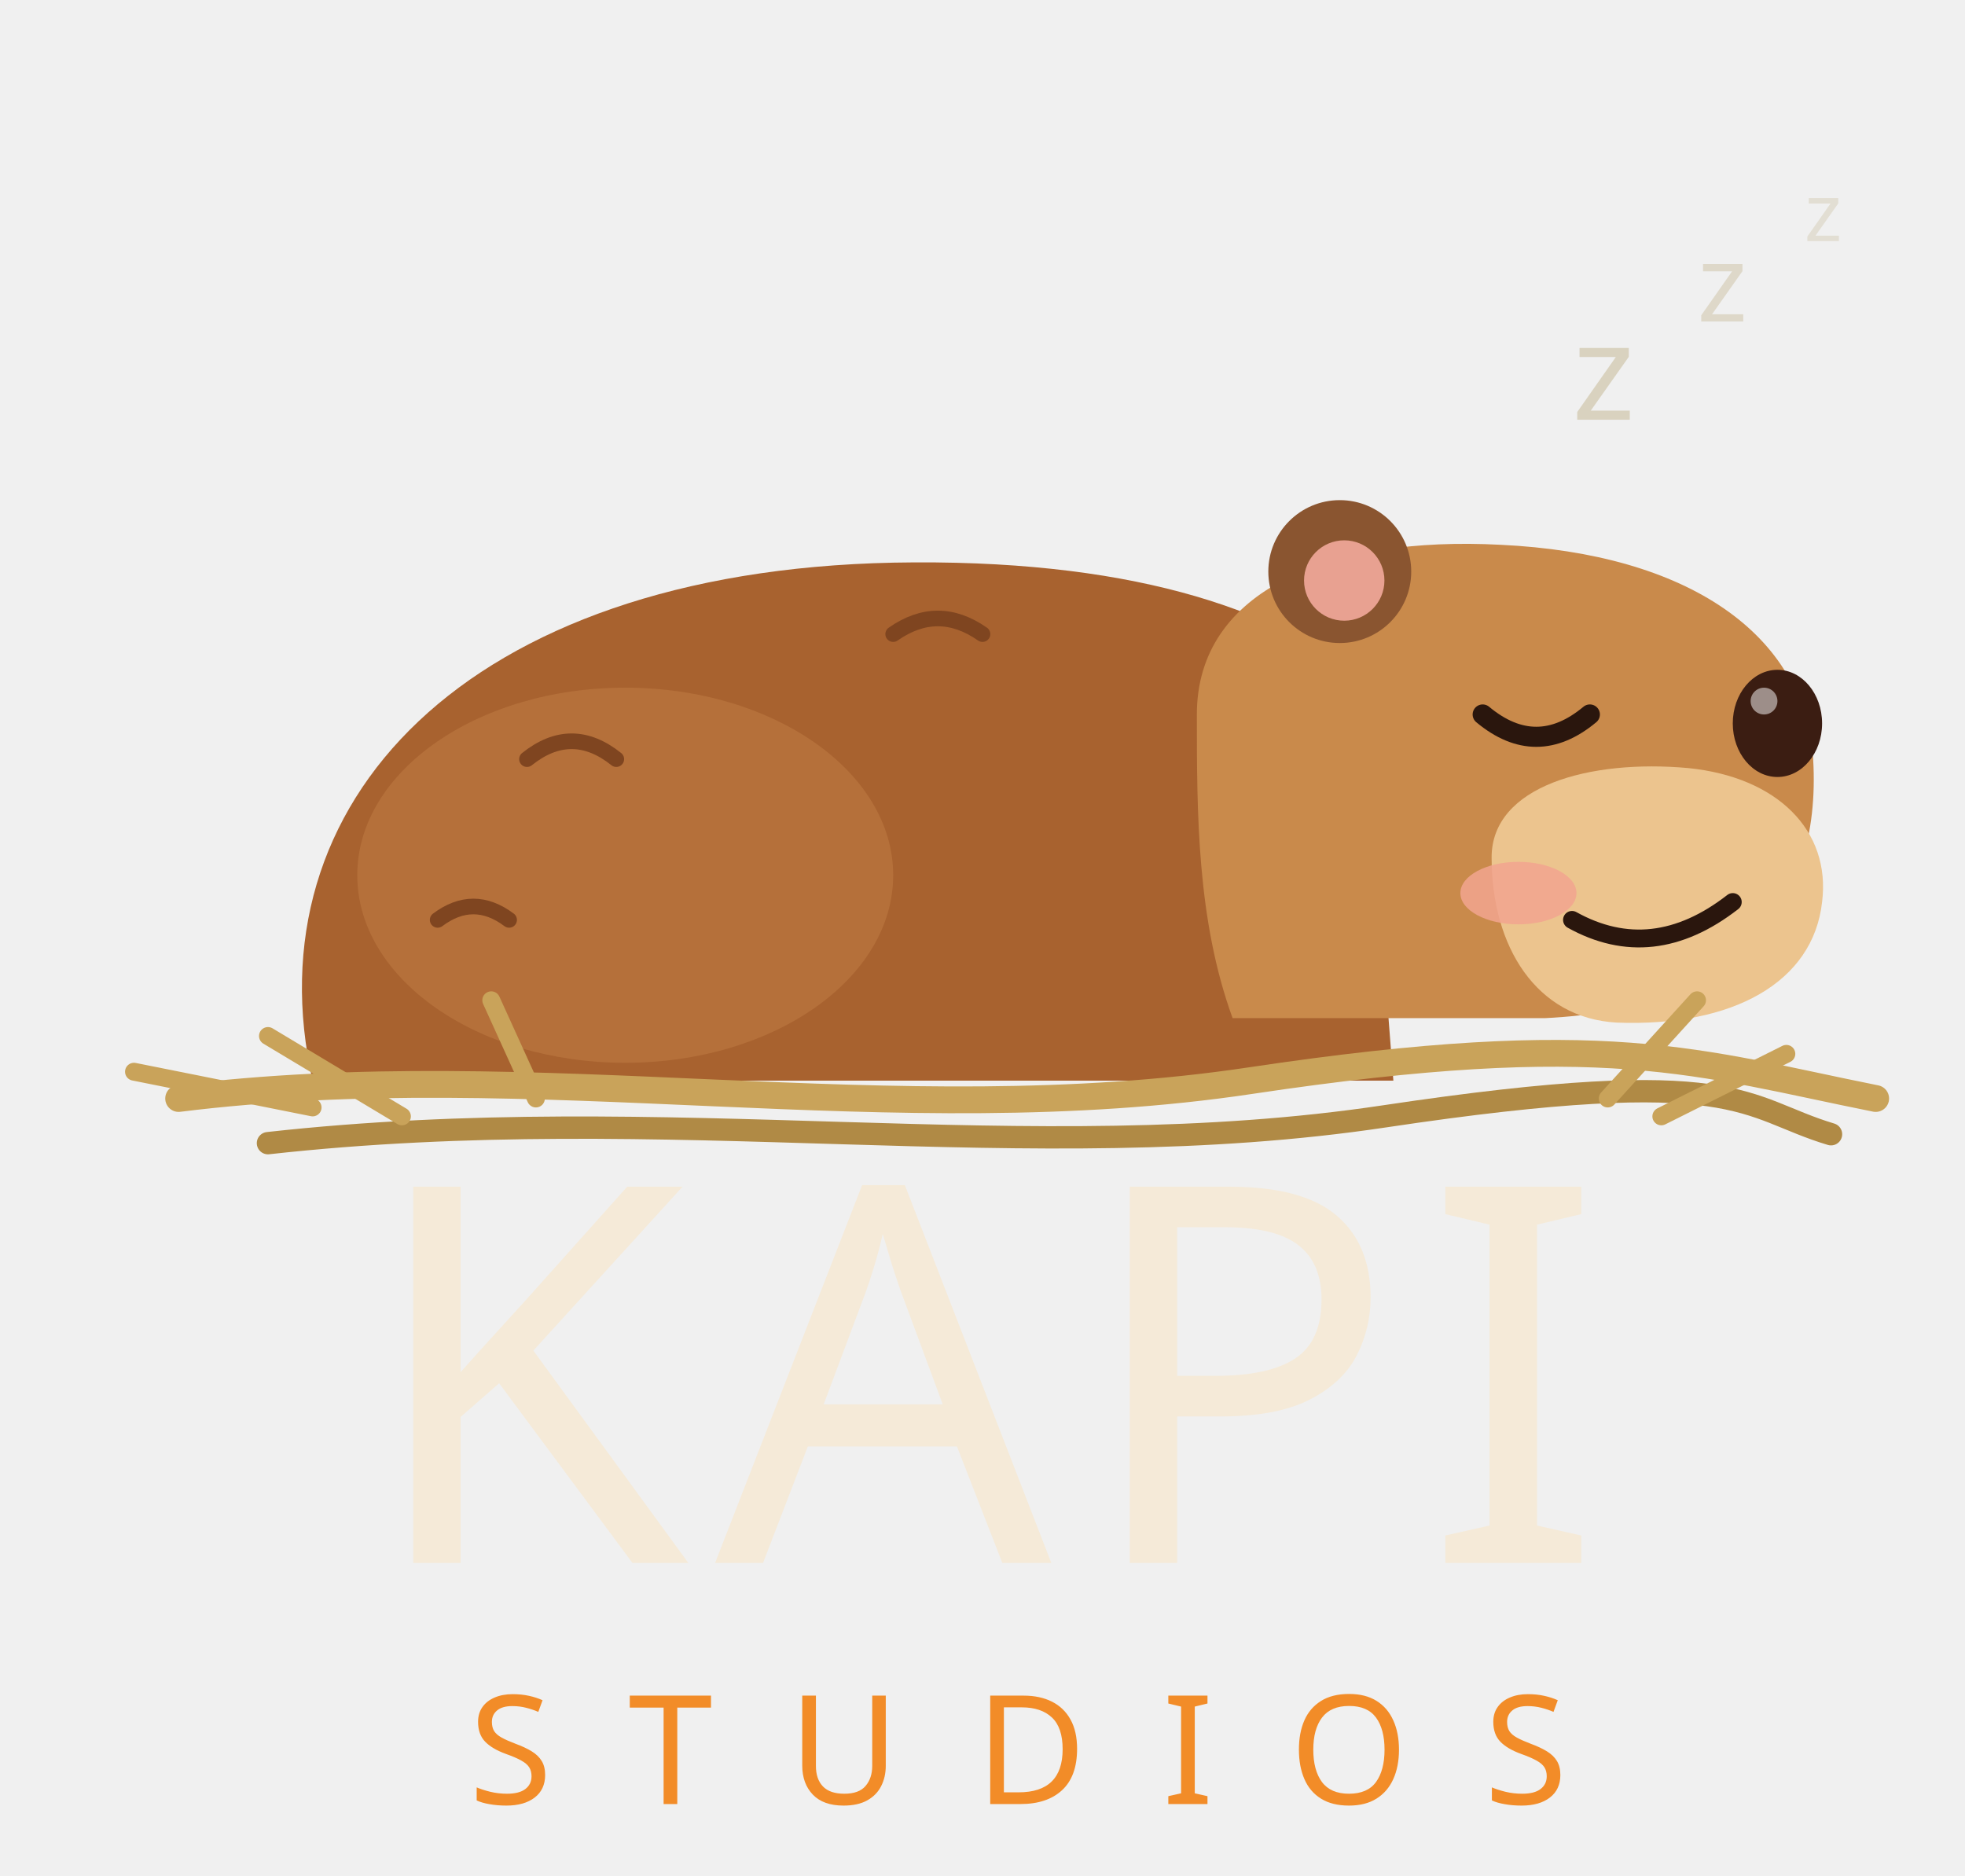
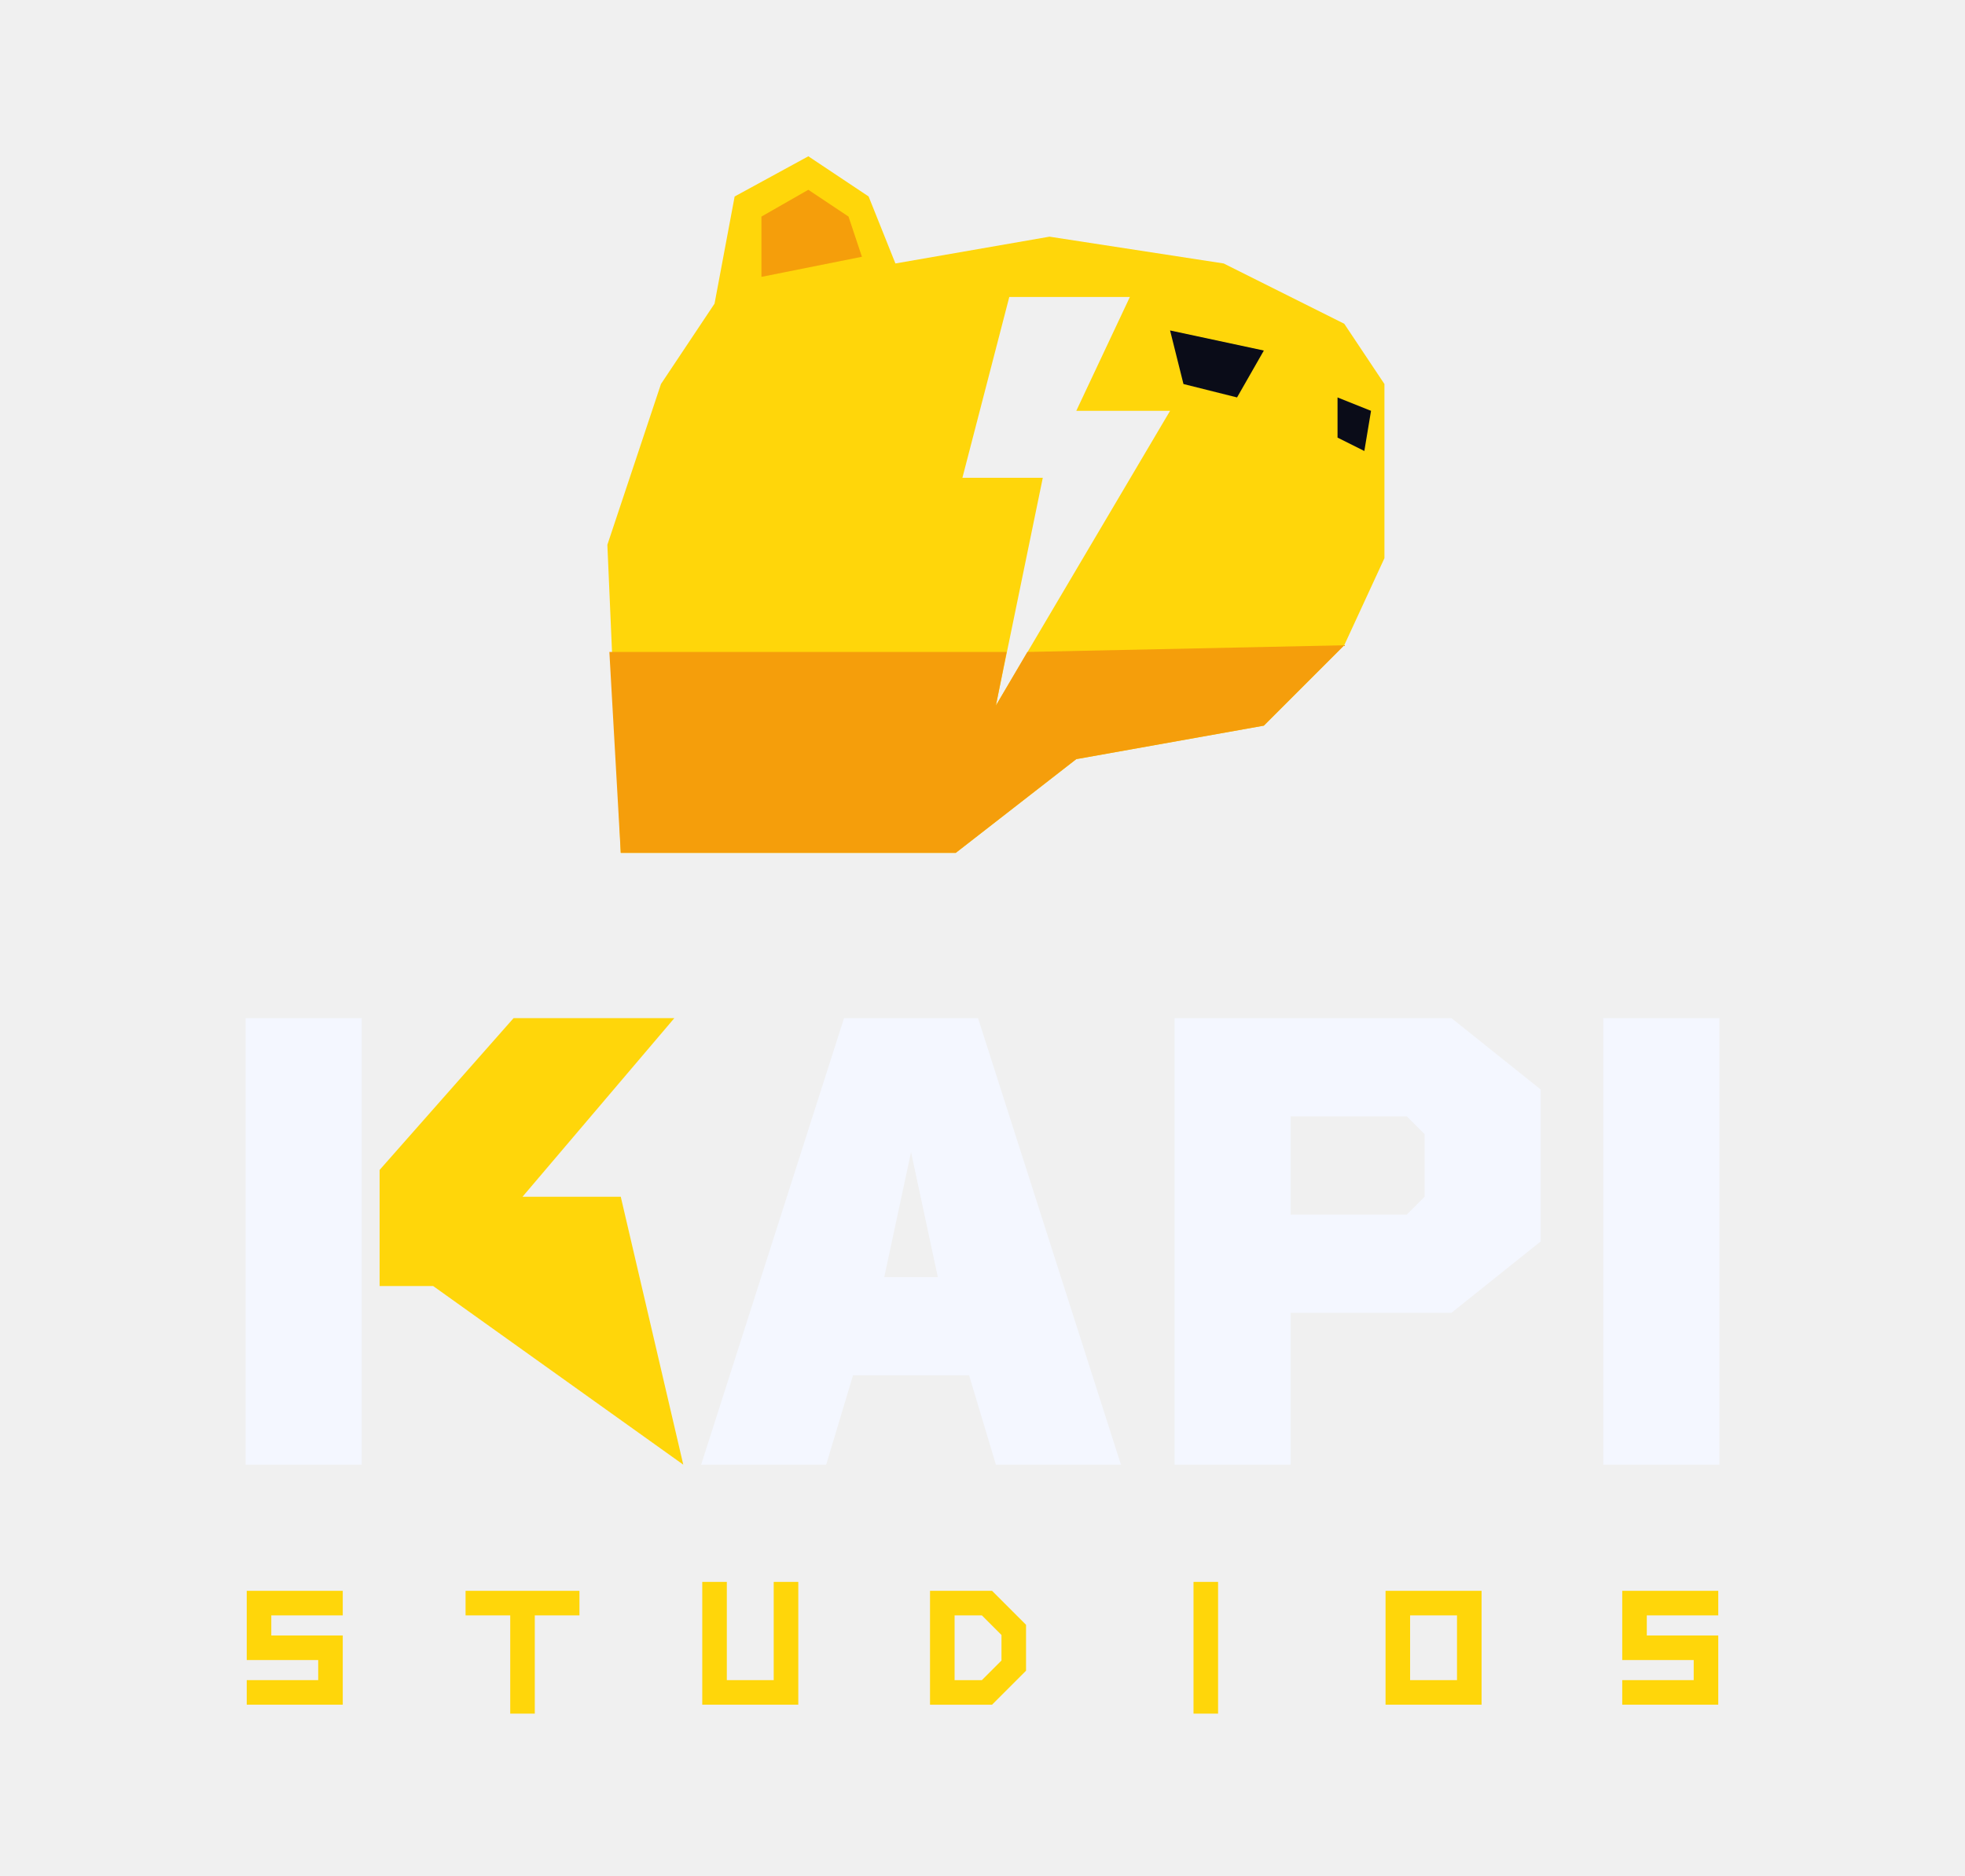
<svg xmlns="http://www.w3.org/2000/svg" viewBox="0 0 440 420" width="100%" height="100%">
-   <g transform="translate(0, 10)">
-     <path d="M70 232 C 56 170 104 118 200 116 C 252 115 285 126 305 142 L 312 232 Z" fill="#a8622f" />
-     <ellipse cx="140" cy="186" rx="60" ry="42" fill="#b5703a" />
-     <path d="M118 160 q 10 -8 20 0 M200 132 q 10 -7 20 0 M98 196 q 8 -6 16 0" fill="none" stroke="#7f4520" stroke-width="3.5" stroke-linecap="round" />
-     <path d="M268 150 C 268 122 298 110 336 112 C 378 114 404 132 406 160 C 408 194 388 216 346 218 L 276 218 C 268 196 268 172 268 150 Z" fill="#c98a4b" />
-     <circle cx="300" cy="118" r="16" fill="#8a5530" />
-     <circle cx="301" cy="120" r="9" fill="#e8a191" />
-     <path d="M334 182 C 334 166 356 160 378 162 C 398 164 410 176 408 192 C 406 210 388 220 362 219 C 344 218 334 202 334 182 Z" fill="#ecc48e" />
-     <ellipse cx="340" cy="190" rx="13" ry="7" fill="#f2a48f" opacity="0.85" />
-     <path d="M332 150 q 12 10 24 0" fill="none" stroke="#2a160d" stroke-width="4.5" stroke-linecap="round" />
-     <path d="M352 196 q 18 10 36 -4" fill="none" stroke="#2a160d" stroke-width="4" stroke-linecap="round" />
-     <ellipse cx="398" cy="152" rx="10" ry="12" fill="#3b1d12" />
-     <circle cx="395" cy="147" r="3" fill="#ffffff" opacity="0.5" />
-     <g fill="none" stroke-linecap="round">
-       <path d="M40 236 C 120 226 200 244 280 232 S 380 228 420 236" stroke="#c9a35a" stroke-width="6" />
-       <path d="M60 246 C 150 236 230 252 310 240 S 390 238 410 244" stroke="#b08a45" stroke-width="5" />
-       <path d="M60 222 L 90 240 M110 214 L 120 236 M380 214 L 360 236 M400 226 L 372 240 M30 230 L 70 238" stroke="#c9a35a" stroke-width="4" />
+   <g transform="translate(124 14) scale(1.5)">
+     <path fill="#ffd60a" fill-rule="evenodd" d="M10 118 L8 72 L16 48 L24 36 L27 20 L38 14 L47 20 L51 30 L74 26 L100 30 L118 39 L124 48 L124 74 L118 87 L106 99 L78 104 L60 118 Z M68 35 L61 62 L73 62 L66 96 L92 52 L78 52 L86 35 Z" />
+     <path fill="#f59e0b" d="M8.3 88 L67.6 88 L66 96 L70.7 88 L118 87 L106 99 L78 104 L60 118 L10 118 Z" />
+     <path fill="#0a0c18" d="M92 40 L106 43 L102 50 L94 48 Z" />
+     <path fill="#0a0c18" d="M117 50 L122 52 L121 58 L117 56 Z" />
+     <path fill="#f59e0b" d="M31 23 L38 19 L44 23 L46 29 L31 32 Z" />
+   </g>
+   <g transform="translate(55 228)">
+     <g fill="#f4f7ff">
+       <path d="M0 0 H26 V100 H0 Z" />
+       <path fill-rule="evenodd" transform="translate(102 0)" d="M0 100 L32 0 H62 L94 100 H66 L60 80 H34 L28 100 Z M41 58 H53 L47 30 Z" />
+       <path fill-rule="evenodd" transform="translate(208 0)" d="M0 0 H62 L82 16 V50 L62 66 H26 V100 H0 Z M26 22 V44 H52 L56 40 V26 L52 22 Z" />
+       <path transform="translate(304 0)" d="M0 0 H26 V100 H0 Z" />
    </g>
-     <g font-family="'Lilita One', 'Arial Black', sans-serif" fill="#d9d2bf">
-       <text x="352" y="84" font-size="30">z</text>
-       <text x="380" y="62" font-size="24" opacity="0.8">z</text>
-       <text x="404" y="44" font-size="18" opacity="0.6">z</text>
-     </g>
+     <path fill="#ffd60a" d="M30 34 L60 0 H96 L62 40 H84 L98 100 L42 60 H30 Z" />
  </g>
-   <text x="220" y="350" text-anchor="middle" font-family="'Lilita One', 'Arial Black', sans-serif" font-size="118" fill="#f5ead8" letter-spacing="6">KAPI</text>
-   <text x="228" y="404" text-anchor="middle" font-family="'Lilita One', 'Arial Black', sans-serif" font-size="34" fill="#f28c28" letter-spacing="17">STUDIOS</text>
+   <g transform="translate(55 356)" fill="none" stroke="#ffd60a" stroke-width="5.5" stroke-linecap="square" stroke-linejoin="miter">
+     <path d="M19 3 H3 V13 H19 V23 H3" />
+     <path transform="translate(51 0)" d="M1 3 H21 M11 3 V25" />
+     <path transform="translate(102 0)" d="M3 1 V23 H19 V1" />
+     <path transform="translate(153 0)" d="M3 3 H13 L19 9 V17 L13 23 H3 Z" />
+     <path transform="translate(204 0)" d="M11 1 V25" />
+     <path transform="translate(255 0)" d="M3 3 H19 V23 H3 Z" />
+     <path transform="translate(308 0)" d="M19 3 H3 V13 H19 V23 H3" />
+   </g>
</svg>
